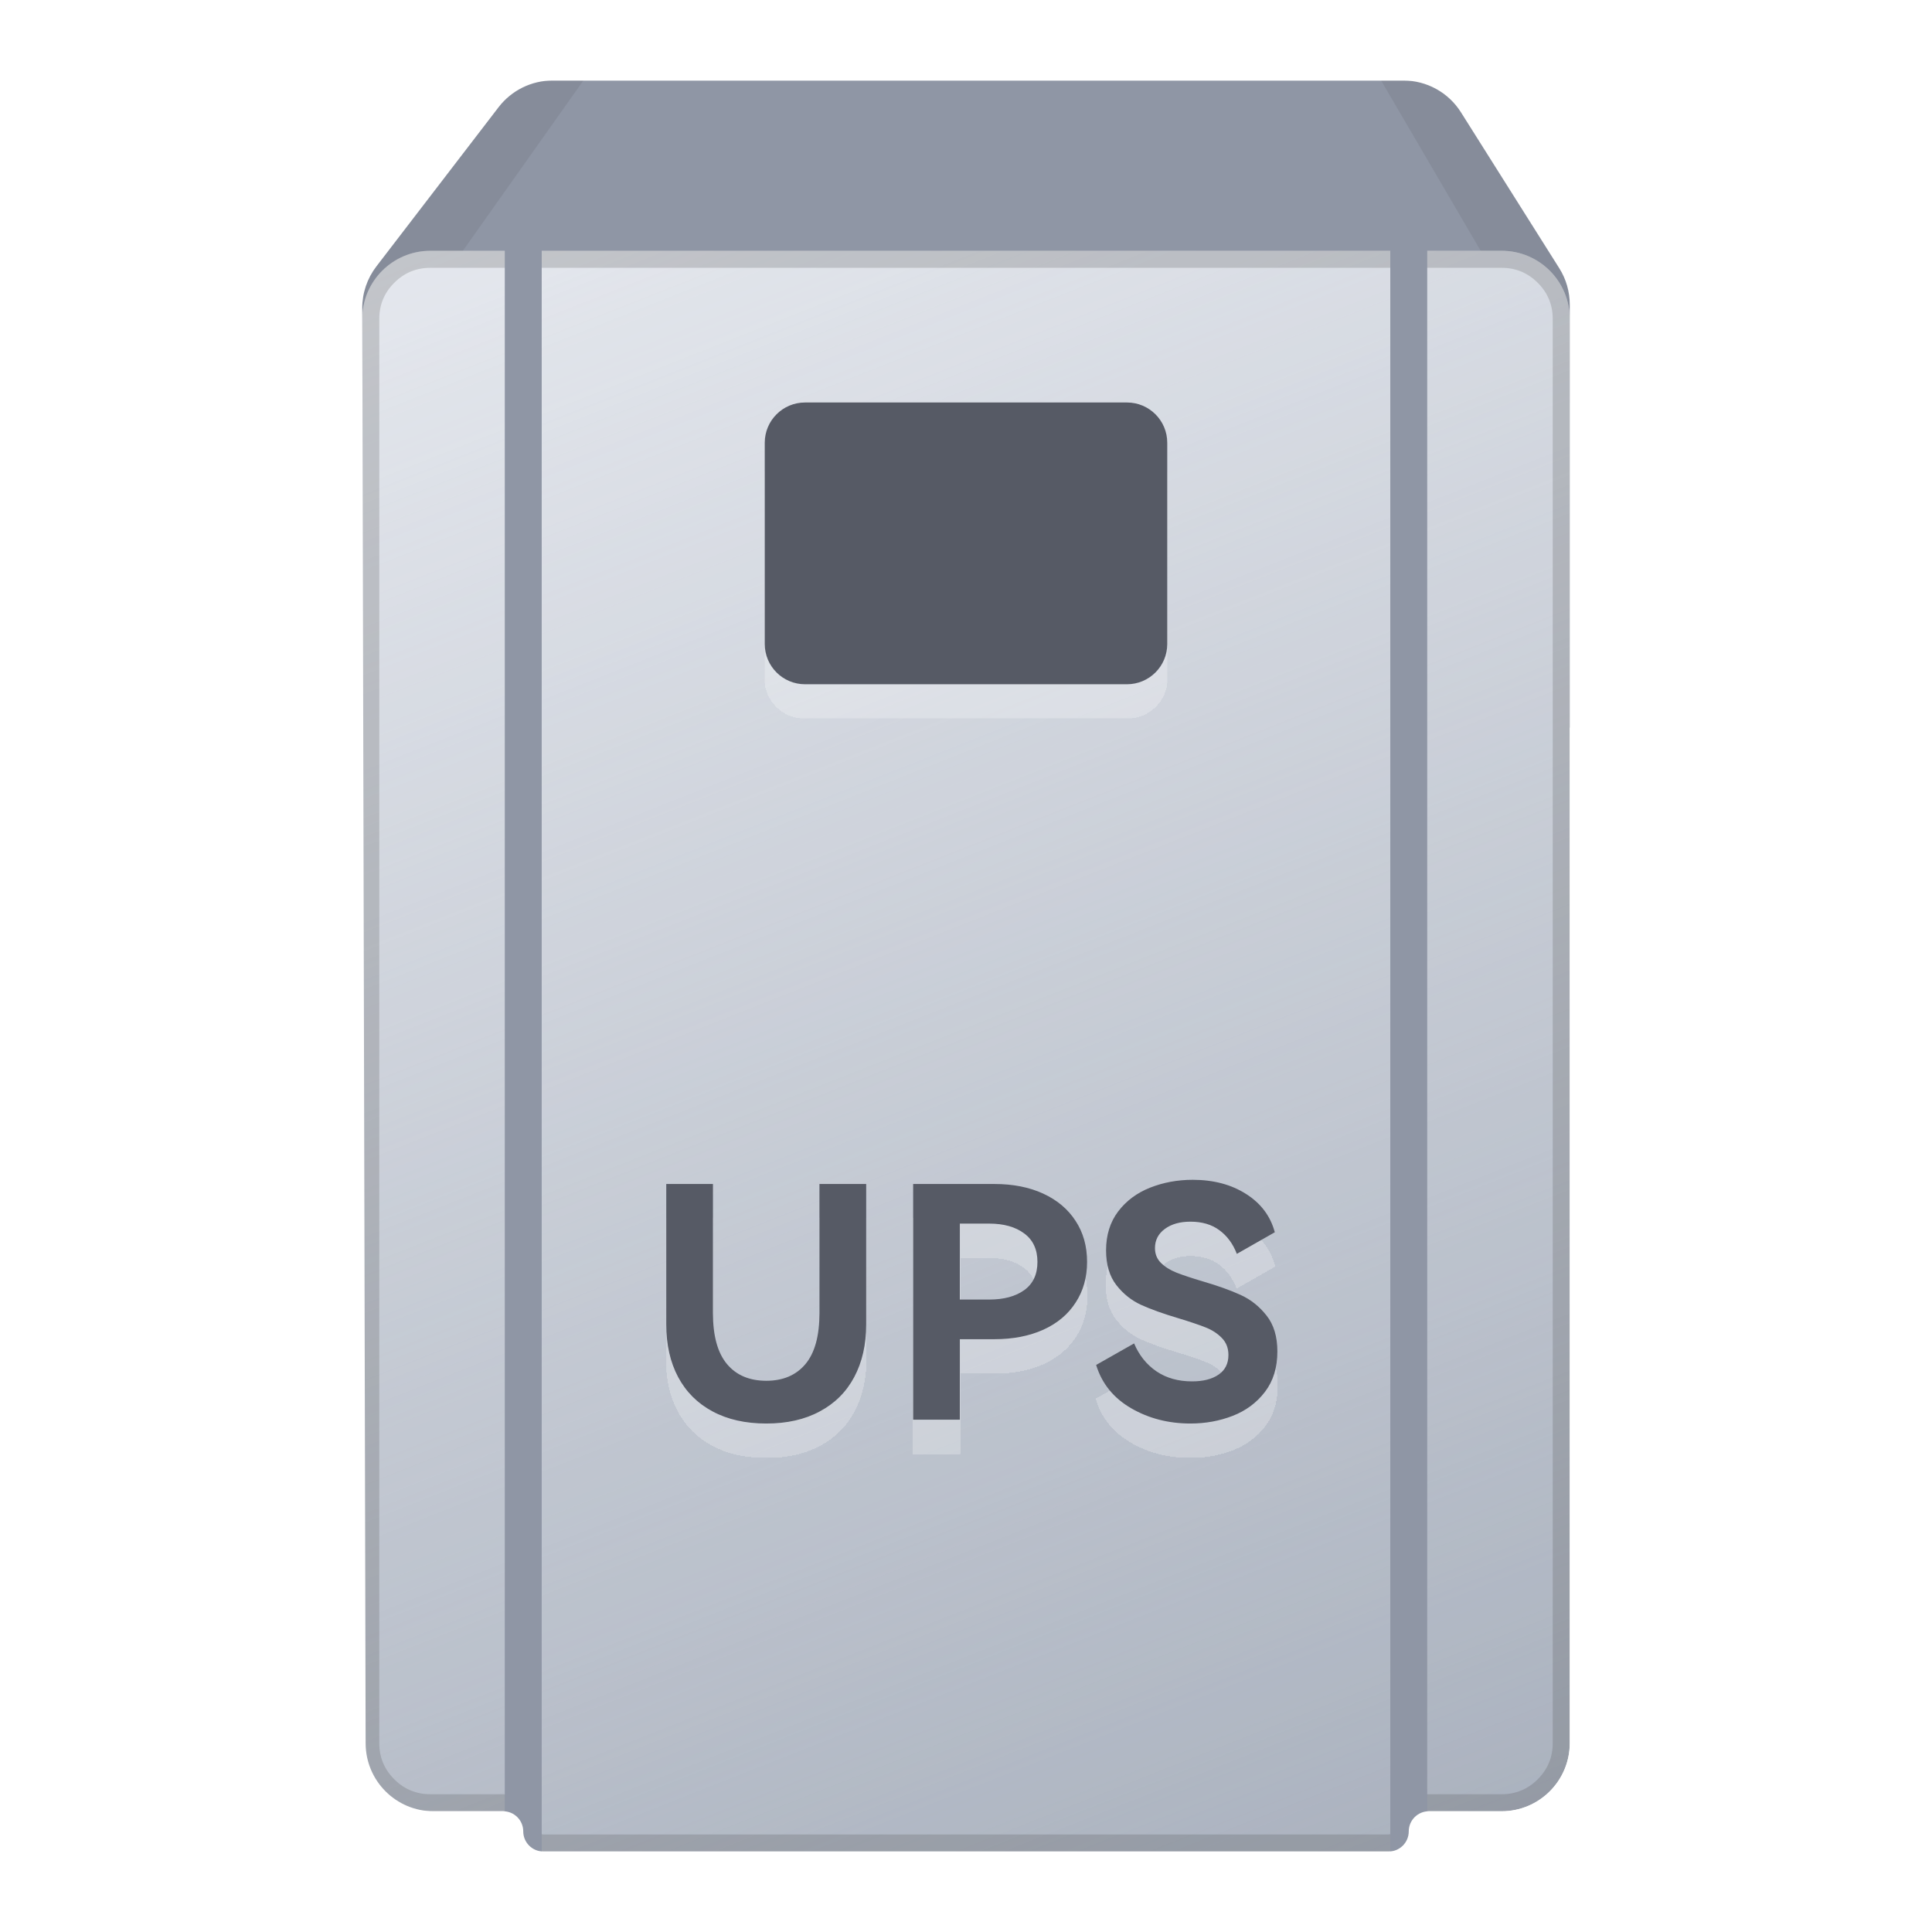
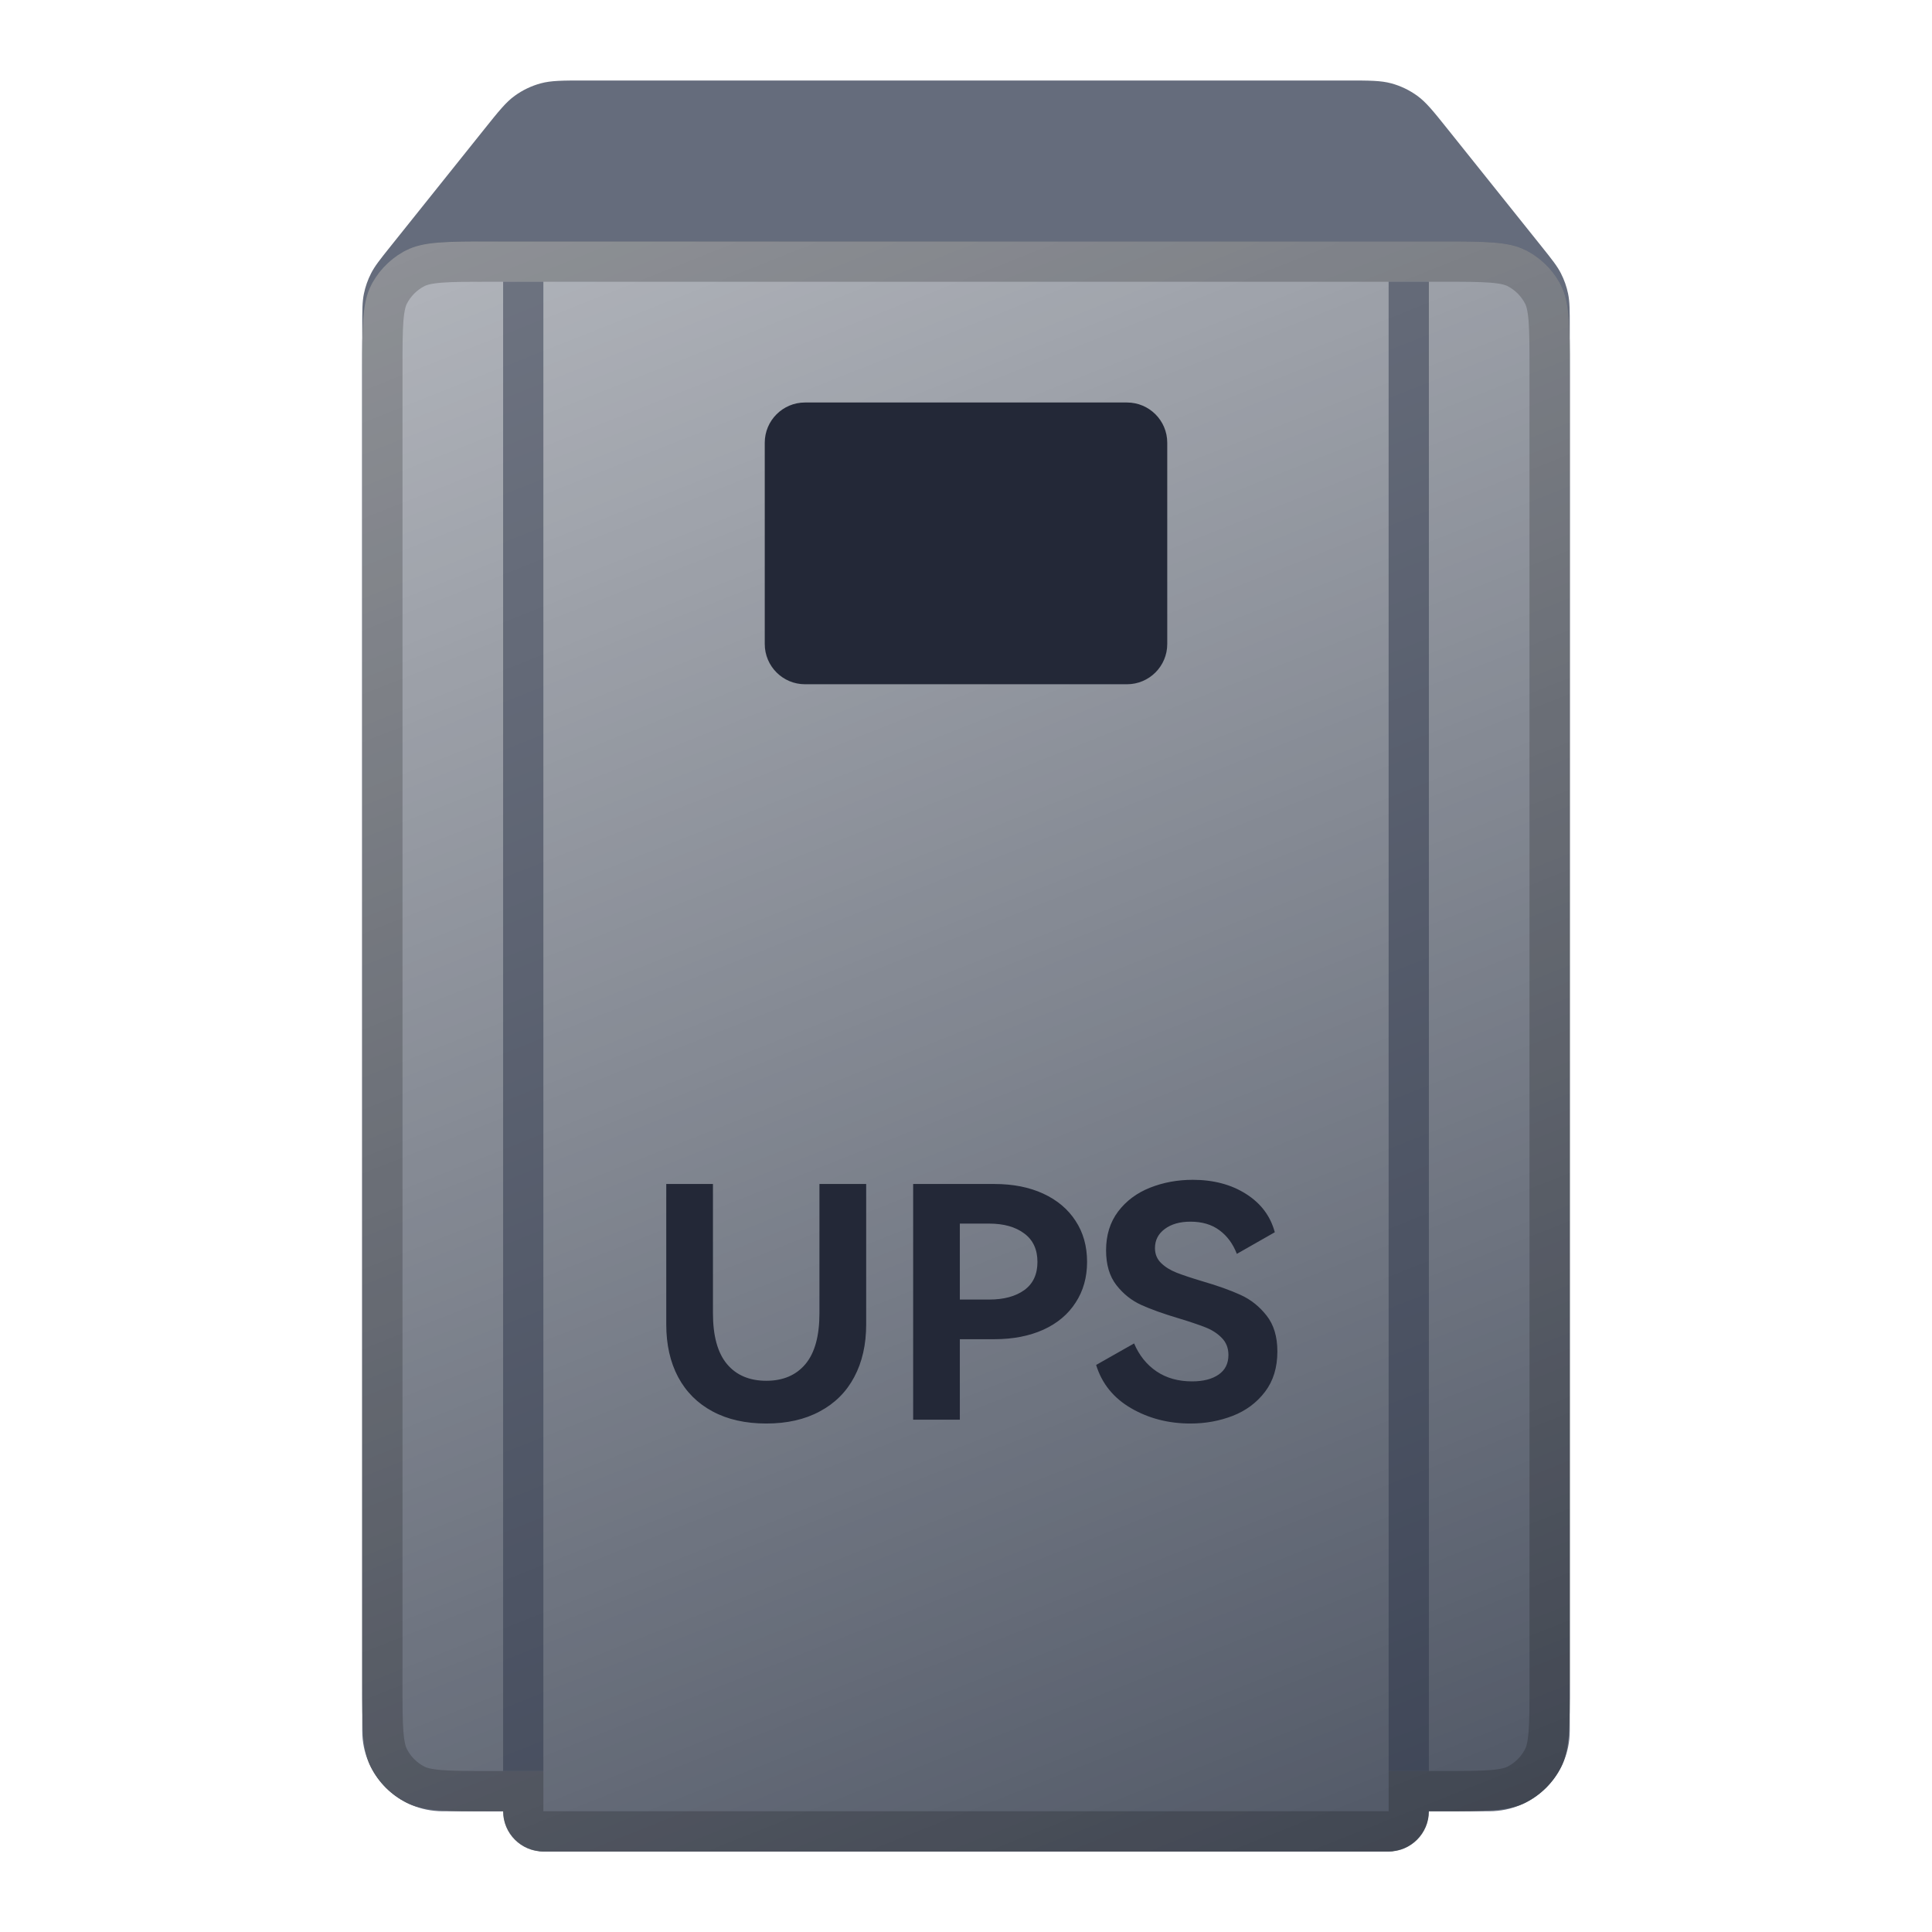
<svg xmlns="http://www.w3.org/2000/svg" width="48" height="48" viewBox="0 0 48 48" fill="none">
-   <mask id="mask0_592_413" style="mask-type:luminance" maskUnits="userSpaceOnUse" x="9" y="2" width="30" height="45">
-     <path fill-rule="evenodd" clip-rule="evenodd" d="M13.731 2H34.866C35.447 2 35.987 2.298 36.297 2.79L38.739 6.663C38.91 6.934 39 7.246 39 7.566V43.308C39 44.242 38.242 45 37.308 45L35.5 45C35.224 45 35 45.224 35 45.5C35 45.776 34.776 46 34.5 46L13.5 46C13.224 46 13 45.776 13 45.5C13 45.224 12.776 45 12.5 45L10.773 45C9.84 45 9.086 44.245 9.084 43.312L9 7.654C8.999 7.28 9.123 6.916 9.351 6.619L12.388 2.662C12.709 2.245 13.205 2 13.731 2Z" fill="#C4C4C4" />
-   </mask>
-   <g mask="url(#mask0_592_413)">
-     <path d="M45.654 2H2.346C1.879 2 1.5 2.379 1.5 2.846V17.231C1.5 17.698 1.879 18.077 2.346 18.077H45.654C46.121 18.077 46.5 17.698 46.5 17.231V2.846C46.5 2.379 46.121 2 45.654 2Z" fill="#6D768A" />
-     <path opacity="0.1" fill-rule="evenodd" clip-rule="evenodd" d="M39 2H34.312L43.219 17.231H45.562L39 2Z" fill="black" />
-     <path opacity="0.1" fill-rule="evenodd" clip-rule="evenodd" d="M12.281 1.154H15.094L4.312 16.385H-1.312L12.281 1.154Z" fill="black" />
-     <path fill-rule="evenodd" clip-rule="evenodd" d="M10.692 6.231H37.308C38.242 6.231 39 6.988 39 7.923V43.308C39 44.242 38.242 45 37.308 45H35.5C35.224 45 35 45.224 35 45.5C35 45.776 34.776 46 34.5 46L13.5 46C13.224 46 13 45.776 13 45.5C13 45.224 12.776 45 12.5 45H10.692C9.758 45 9 44.242 9 43.308V7.923C9 6.988 9.758 6.231 10.692 6.231Z" fill="#DCE0E8" />
-     <path fill-rule="evenodd" clip-rule="evenodd" d="M10.692 6.231H37.308C38.242 6.231 39 6.988 39 7.923V43.308C39 44.242 38.242 45 37.308 45H35.5C35.224 45 35 45.224 35 45.5C35 45.776 34.776 46 34.5 46L13.5 46C13.224 46 13 45.776 13 45.5C13 45.224 12.776 45 12.5 45H10.692C9.758 45 9 44.242 9 43.308V7.923C9 6.988 9.758 6.231 10.692 6.231Z" fill="url(#paint0_linear_592_413)" />
-     <path fill-rule="evenodd" clip-rule="evenodd" d="M13 45.5C13 45.776 13.224 46 13.5 46L34.5 46C34.776 46 35 45.776 35 45.5C35 45.224 35.224 45 35.5 45H37.308C38.242 45 39 44.242 39 43.308V7.923C39 6.988 38.242 6.231 37.308 6.231H10.692C9.758 6.231 9 6.988 9 7.923V43.308C9 44.242 9.758 45 10.692 45H12.5C12.776 45 13 45.224 13 45.5ZM13.419 45.407L13.423 45.417V45.5C13.423 45.526 13.429 45.545 13.442 45.558C13.455 45.571 13.474 45.577 13.5 45.577L34.5 45.577C34.526 45.577 34.545 45.57 34.558 45.558C34.57 45.545 34.577 45.526 34.577 45.5C34.577 45.373 34.599 45.255 34.644 45.146C34.689 45.037 34.757 44.938 34.847 44.847C34.937 44.757 35.037 44.689 35.146 44.644C35.255 44.599 35.373 44.577 35.5 44.577H37.308C37.483 44.577 37.645 44.546 37.795 44.484C37.944 44.422 38.081 44.329 38.205 44.205C38.329 44.081 38.422 43.944 38.484 43.795C38.546 43.645 38.577 43.483 38.577 43.308V7.923C38.577 7.748 38.546 7.585 38.484 7.436C38.422 7.286 38.329 7.149 38.205 7.026C38.081 6.902 37.944 6.809 37.795 6.747C37.645 6.685 37.483 6.654 37.308 6.654H10.692C10.517 6.654 10.355 6.685 10.205 6.747C10.056 6.809 9.919 6.902 9.795 7.026C9.671 7.149 9.578 7.286 9.516 7.436C9.454 7.585 9.423 7.748 9.423 7.923V43.308C9.423 43.483 9.454 43.645 9.516 43.795C9.578 43.944 9.671 44.081 9.795 44.205C9.919 44.329 10.056 44.422 10.205 44.484C10.355 44.546 10.517 44.577 10.692 44.577H12.5C12.627 44.577 12.745 44.599 12.854 44.645C12.963 44.69 13.062 44.757 13.152 44.847C13.243 44.937 13.31 45.037 13.355 45.145C13.389 45.227 13.41 45.315 13.419 45.407Z" fill="black" fill-opacity="0.2" />
-     <path d="M13 6V46" stroke="#6D768A" stroke-width="0.917" />
-     <path d="M35 6V46" stroke="#6D768A" stroke-width="0.917" />
-     <g filter="url(#filter0_d_592_413)">
-       <path d="M28 10H20C19.448 10 19 10.448 19 11V16C19 16.552 19.448 17 20 17H28C28.552 17 29 16.552 29 16V11C29 10.448 28.552 10 28 10Z" fill="#232837" />
-     </g>
-     <g filter="url(#filter1_d_592_413)">
-       <path d="M20.359 29.416H21.52V32.904C21.52 33.406 21.421 33.842 21.223 34.213C21.026 34.583 20.741 34.867 20.367 35.066C19.995 35.267 19.552 35.367 19.039 35.367C18.522 35.367 18.077 35.267 17.703 35.066C17.331 34.867 17.046 34.583 16.848 34.213C16.651 33.842 16.553 33.406 16.553 32.904V29.416H17.713V32.623C17.713 33.19 17.829 33.611 18.061 33.889C18.292 34.166 18.619 34.305 19.039 34.305C19.456 34.305 19.78 34.166 20.012 33.889C20.244 33.611 20.359 33.19 20.359 32.623V29.416ZM24.705 29.416C25.168 29.416 25.573 29.496 25.92 29.656C26.266 29.816 26.534 30.042 26.722 30.332C26.913 30.622 27.008 30.962 27.008 31.352C27.008 31.736 26.913 32.074 26.722 32.365C26.534 32.656 26.266 32.88 25.92 33.037C25.573 33.193 25.168 33.272 24.705 33.272H23.847V35.272H22.687V29.416H24.705ZM24.576 32.287C24.939 32.287 25.23 32.209 25.447 32.053C25.666 31.895 25.775 31.662 25.775 31.352C25.775 31.043 25.666 30.807 25.447 30.645C25.23 30.482 24.939 30.4 24.576 30.4H23.847V32.287H24.576ZM31.736 33.576C31.736 33.976 31.634 34.31 31.428 34.58C31.222 34.85 30.955 35.048 30.627 35.176C30.3 35.303 29.95 35.367 29.576 35.367C29.032 35.367 28.541 35.241 28.104 34.988C27.666 34.734 27.376 34.376 27.233 33.912L28.176 33.377C28.303 33.675 28.49 33.907 28.734 34.072C28.98 34.238 29.274 34.32 29.615 34.32C29.893 34.32 30.113 34.264 30.275 34.152C30.438 34.04 30.52 33.878 30.52 33.664C30.52 33.493 30.465 33.352 30.355 33.24C30.246 33.128 30.11 33.04 29.947 32.977C29.785 32.913 29.562 32.838 29.279 32.752C28.902 32.64 28.593 32.529 28.352 32.42C28.112 32.31 27.907 32.147 27.736 31.928C27.566 31.709 27.48 31.421 27.48 31.064C27.48 30.686 27.58 30.364 27.779 30.1C27.98 29.835 28.244 29.638 28.572 29.508C28.9 29.378 29.254 29.312 29.633 29.312C30.15 29.312 30.592 29.43 30.959 29.664C31.328 29.898 31.565 30.215 31.672 30.615L30.729 31.152C30.632 30.901 30.488 30.705 30.295 30.564C30.104 30.422 29.864 30.352 29.576 30.352C29.314 30.352 29.102 30.412 28.939 30.533C28.777 30.653 28.695 30.811 28.695 31.008C28.695 31.158 28.746 31.282 28.848 31.381C28.949 31.479 29.079 31.559 29.236 31.621C29.394 31.682 29.605 31.753 29.871 31.832C30.255 31.944 30.572 32.057 30.822 32.172C31.074 32.286 31.288 32.457 31.467 32.684C31.646 32.91 31.736 33.208 31.736 33.576Z" fill="#232837" />
-     </g>
-   </g>
+   <path d="M12.039 3.201C12.392 2.76 12.569 2.539 12.787 2.381C12.981 2.24 13.199 2.135 13.43 2.072C13.691 2 13.973 2 14.538 2H33.462C34.027 2 34.309 2 34.57 2.072C34.801 2.135 35.019 2.24 35.213 2.381C35.431 2.539 35.608 2.76 35.961 3.201L38.299 6.123C38.559 6.448 38.689 6.611 38.781 6.792C38.863 6.952 38.923 7.123 38.959 7.299C39 7.498 39 7.706 39 8.123V43C39 44.105 38.105 45 37 45H35.5C35.224 45 35 45.224 35 45.5C35 45.776 34.776 46 34.5 46H13.5C13.224 46 13 45.776 13 45.5C13 45.224 12.776 45 12.5 45H11C9.895 45 9 44.105 9 43V8.123C9 7.706 9 7.498 9.041 7.299C9.077 7.123 9.137 6.952 9.219 6.792C9.311 6.611 9.441 6.448 9.701 6.123L12.039 3.201Z" fill="#656C7C" />
+   <path d="M9 9.2C9 8.08 9 7.52 9.218 7.092C9.41 6.716 9.716 6.41 10.092 6.218C10.52 6 11.08 6 12.2 6H35.8C36.92 6 37.48 6 37.908 6.218C38.284 6.41 38.59 6.716 38.782 7.092C39 7.52 39 8.08 39 9.2V41.8C39 42.92 39 43.48 38.782 43.908C38.59 44.284 38.284 44.59 37.908 44.782C37.48 45 36.92 45 35.8 45H35.5C35.5 45.552 35.052 46 34.5 46H13.5C12.948 46 12.5 45.552 12.5 45H12.2C11.08 45 10.52 45 10.092 44.782C9.716 44.59 9.41 44.284 9.218 43.908C9 43.48 9 42.92 9 41.8V9.2Z" fill="#3C4454" />
+   <path d="M9 9.2C9 8.08 9 7.52 9.218 7.092C9.41 6.716 9.716 6.41 10.092 6.218C10.52 6 11.08 6 12.2 6H35.8C36.92 6 37.48 6 37.908 6.218C38.284 6.41 38.59 6.716 38.782 7.092C39 7.52 39 8.08 39 9.2V41.8C39 42.92 39 43.48 38.782 43.908C38.59 44.284 38.284 44.59 37.908 44.782C37.48 45 36.92 45 35.8 45H35.5C35.5 45.552 35.052 46 34.5 46H13.5C12.948 46 12.5 45.552 12.5 45H12.2C11.08 45 10.52 45 10.092 44.782C9.716 44.59 9.41 44.284 9.218 43.908C9 43.48 9 42.92 9 41.8V9.2Z" fill="url(#paint0_linear_592_413)" fill-opacity="0.6" />
+   <path d="M12.2 6.5H35.8C36.368 6.5 36.765 6.5 37.073 6.525C37.375 6.55 37.549 6.596 37.681 6.663C37.963 6.807 38.193 7.037 38.337 7.319C38.404 7.451 38.45 7.625 38.475 7.927C38.5 8.235 38.5 8.632 38.5 9.2V41.8C38.5 42.368 38.5 42.765 38.475 43.073C38.45 43.375 38.404 43.549 38.337 43.681C38.193 43.963 37.963 44.193 37.681 44.337C37.549 44.404 37.375 44.45 37.073 44.475C36.765 44.5 36.368 44.5 35.8 44.5H35V45C35 45.276 34.776 45.5 34.5 45.5H13.5C13.224 45.5 13 45.276 13 45V44.5H12.2C11.632 44.5 11.235 44.5 10.927 44.475C10.625 44.45 10.451 44.404 10.319 44.337C10.037 44.193 9.807 43.963 9.663 43.681C9.596 43.549 9.55 43.375 9.525 43.073C9.5 42.765 9.5 42.368 9.5 41.8V9.2C9.5 8.632 9.5 8.235 9.525 7.927C9.55 7.625 9.596 7.451 9.663 7.319C9.807 7.037 10.037 6.807 10.319 6.663C10.451 6.596 10.625 6.55 10.927 6.525C11.081 6.513 11.257 6.506 11.466 6.503L12.2 6.5Z" stroke="black" stroke-opacity="0.2" />
+   <path opacity="0.5" d="M13 7L13 44" stroke="#2B3447" />
+   <path opacity="0.5" d="M35 7V44" stroke="#2B3447" />
+   <path d="M28 10H20C19.448 10 19 10.448 19 11V16C19 16.552 19.448 17 20 17H28C28.552 17 29 16.552 29 16V11C29 10.448 28.552 10 28 10Z" fill="#232837" />
+   <path d="M20.359 29.416H21.52V32.904C21.52 33.406 21.421 33.842 21.223 34.213C21.026 34.583 20.741 34.867 20.367 35.066C19.995 35.267 19.552 35.367 19.039 35.367C18.522 35.367 18.077 35.267 17.703 35.066C17.331 34.867 17.046 34.583 16.848 34.213C16.651 33.842 16.553 33.406 16.553 32.904V29.416H17.713V32.623C17.713 33.19 17.829 33.611 18.061 33.889C18.292 34.166 18.619 34.305 19.039 34.305C19.456 34.305 19.78 34.166 20.012 33.889C20.244 33.611 20.359 33.19 20.359 32.623V29.416ZM24.705 29.416C25.168 29.416 25.573 29.496 25.92 29.656C26.266 29.816 26.534 30.042 26.722 30.332C26.913 30.622 27.008 30.962 27.008 31.352C27.008 31.736 26.913 32.074 26.722 32.365C26.534 32.656 26.266 32.88 25.92 33.037C25.573 33.193 25.168 33.272 24.705 33.272H23.847V35.272H22.687V29.416H24.705ZM24.576 32.287C24.939 32.287 25.23 32.209 25.447 32.053C25.666 31.895 25.775 31.662 25.775 31.352C25.775 31.043 25.666 30.807 25.447 30.645C25.23 30.482 24.939 30.4 24.576 30.4H23.847V32.287H24.576ZM31.736 33.576C31.736 33.976 31.634 34.31 31.428 34.58C31.222 34.85 30.955 35.048 30.627 35.176C30.3 35.303 29.95 35.367 29.576 35.367C29.032 35.367 28.541 35.241 28.104 34.988C27.666 34.734 27.376 34.376 27.233 33.912L28.176 33.377C28.303 33.675 28.49 33.907 28.734 34.072C28.98 34.238 29.274 34.32 29.615 34.32C29.893 34.32 30.113 34.264 30.275 34.152C30.438 34.04 30.52 33.878 30.52 33.664C30.52 33.493 30.465 33.352 30.355 33.24C30.246 33.128 30.11 33.04 29.947 32.977C29.785 32.913 29.562 32.838 29.279 32.752C28.902 32.64 28.593 32.529 28.352 32.42C28.112 32.31 27.907 32.147 27.736 31.928C27.566 31.709 27.48 31.421 27.48 31.064C27.48 30.686 27.58 30.364 27.779 30.1C27.98 29.835 28.244 29.638 28.572 29.508C28.9 29.378 29.254 29.312 29.633 29.312C30.15 29.312 30.592 29.43 30.959 29.664C31.328 29.898 31.565 30.215 31.672 30.615L30.729 31.152C30.632 30.901 30.488 30.705 30.295 30.564C30.104 30.422 29.864 30.352 29.576 30.352C29.314 30.352 29.102 30.412 28.939 30.533C28.777 30.653 28.695 30.811 28.695 31.008C28.695 31.158 28.746 31.282 28.848 31.381C28.949 31.479 29.079 31.559 29.236 31.621C29.394 31.682 29.605 31.753 29.871 31.832C30.255 31.944 30.572 32.057 30.822 32.172C31.074 32.286 31.288 32.457 31.467 32.684C31.646 32.91 31.736 33.208 31.736 33.576Z" fill="#232837" />
  <defs>
-     <filter id="filter0_d_592_413" x="19" y="10" width="10" height="7.846" filterUnits="userSpaceOnUse" color-interpolation-filters="sRGB">
-       <feFlood flood-opacity="0" result="BackgroundImageFix" />
-       <feColorMatrix in="SourceAlpha" type="matrix" values="0 0 0 0 0 0 0 0 0 0 0 0 0 0 0 0 0 0 127 0" result="hardAlpha" />
-       <feOffset dy="0.846" />
-       <feColorMatrix type="matrix" values="0 0 0 0 1 0 0 0 0 1 0 0 0 0 1 0 0 0 0.251 0" />
-       <feBlend mode="normal" in2="BackgroundImageFix" result="effect1_dropShadow_592_413" />
-       <feBlend mode="normal" in="SourceGraphic" in2="effect1_dropShadow_592_413" result="shape" />
-     </filter>
-     <filter id="filter1_d_592_413" x="16.553" y="29.312" width="15.184" height="6.901" filterUnits="userSpaceOnUse" color-interpolation-filters="sRGB">
-       <feFlood flood-opacity="0" result="BackgroundImageFix" />
-       <feColorMatrix in="SourceAlpha" type="matrix" values="0 0 0 0 0 0 0 0 0 0 0 0 0 0 0 0 0 0 127 0" result="hardAlpha" />
-       <feOffset dy="0.846" />
-       <feColorMatrix type="matrix" values="0 0 0 0 1 0 0 0 0 1 0 0 0 0 1 0 0 0 0.251 0" />
-       <feBlend mode="normal" in2="BackgroundImageFix" result="effect1_dropShadow_592_413" />
-       <feBlend mode="normal" in="SourceGraphic" in2="effect1_dropShadow_592_413" result="shape" />
-     </filter>
-     <linearGradient id="paint0_linear_592_413" x1="31.5" y1="58.428" x2="10.875" y2="6.231" gradientUnits="userSpaceOnUse">
-       <stop stop-color="#818C9E" />
-       <stop offset="1" stop-color="#818C9E" stop-opacity="0" />
+     <linearGradient id="paint0_linear_592_413" x1="31.5" y1="58.5" x2="10.668" y2="6.082" gradientUnits="userSpaceOnUse">
+       <stop stop-color="white" stop-opacity="0" />
+       <stop offset="1" stop-color="white" />
    </linearGradient>
  </defs>
</svg>
